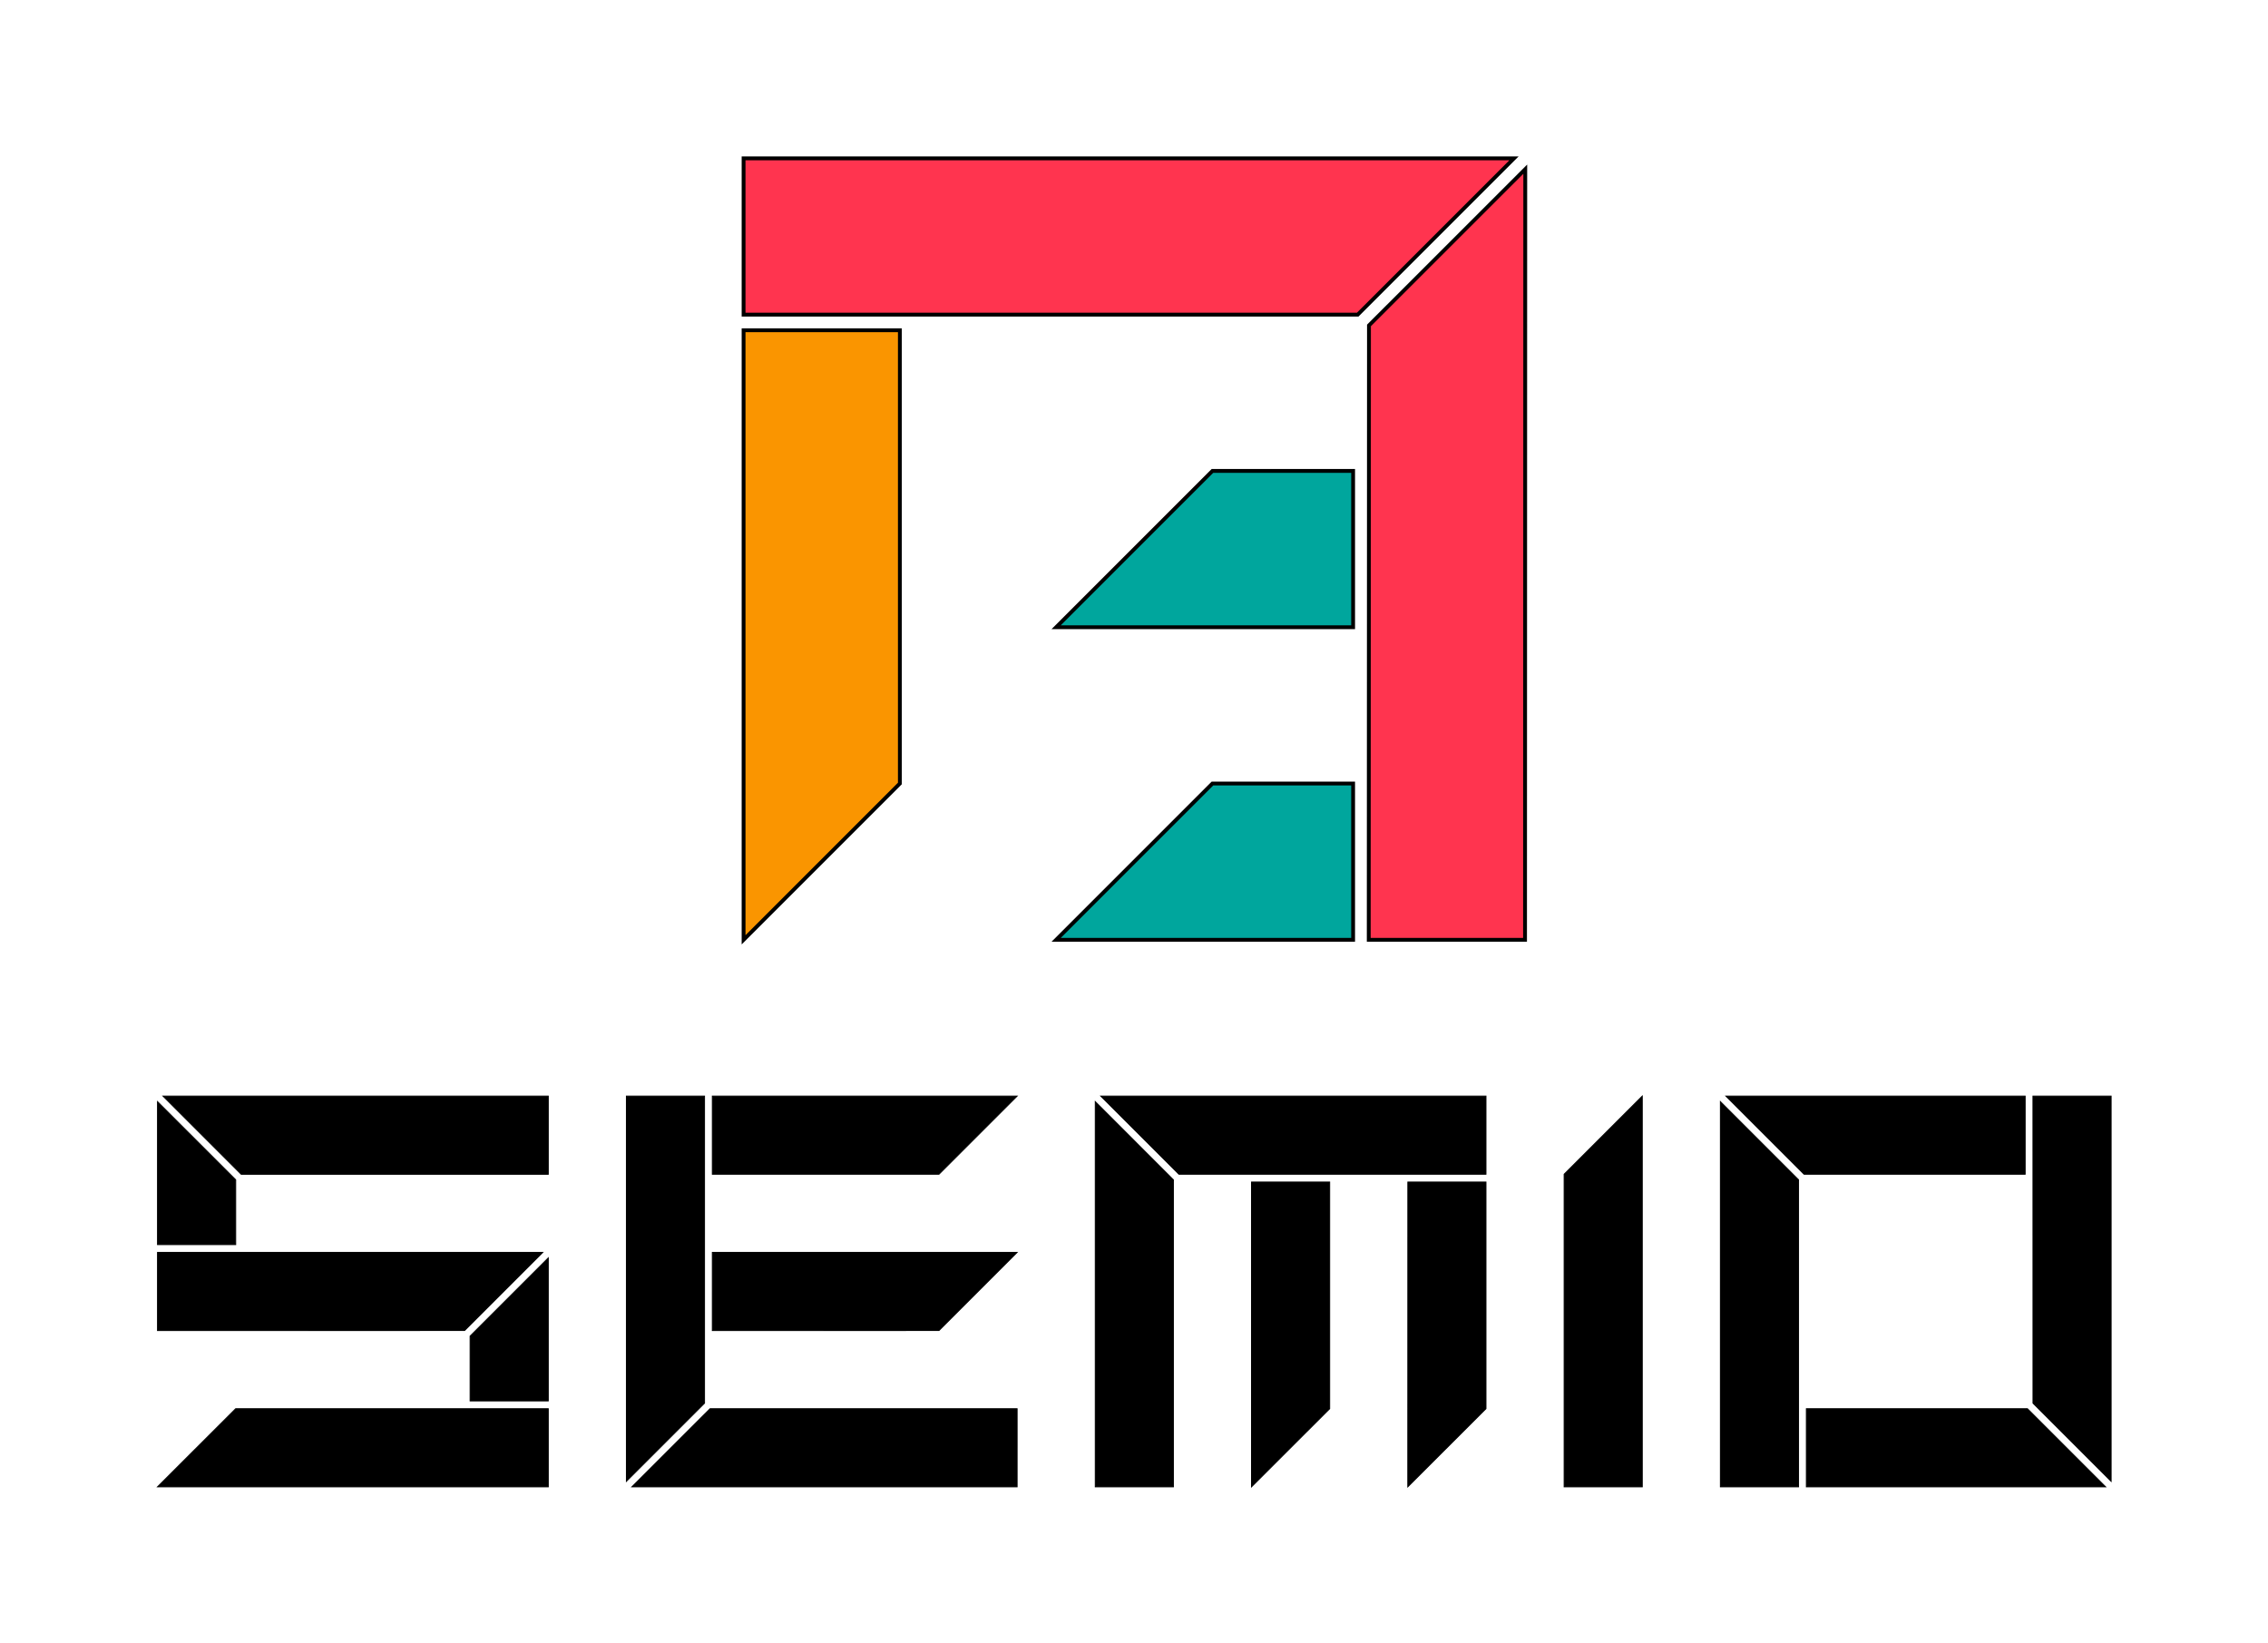
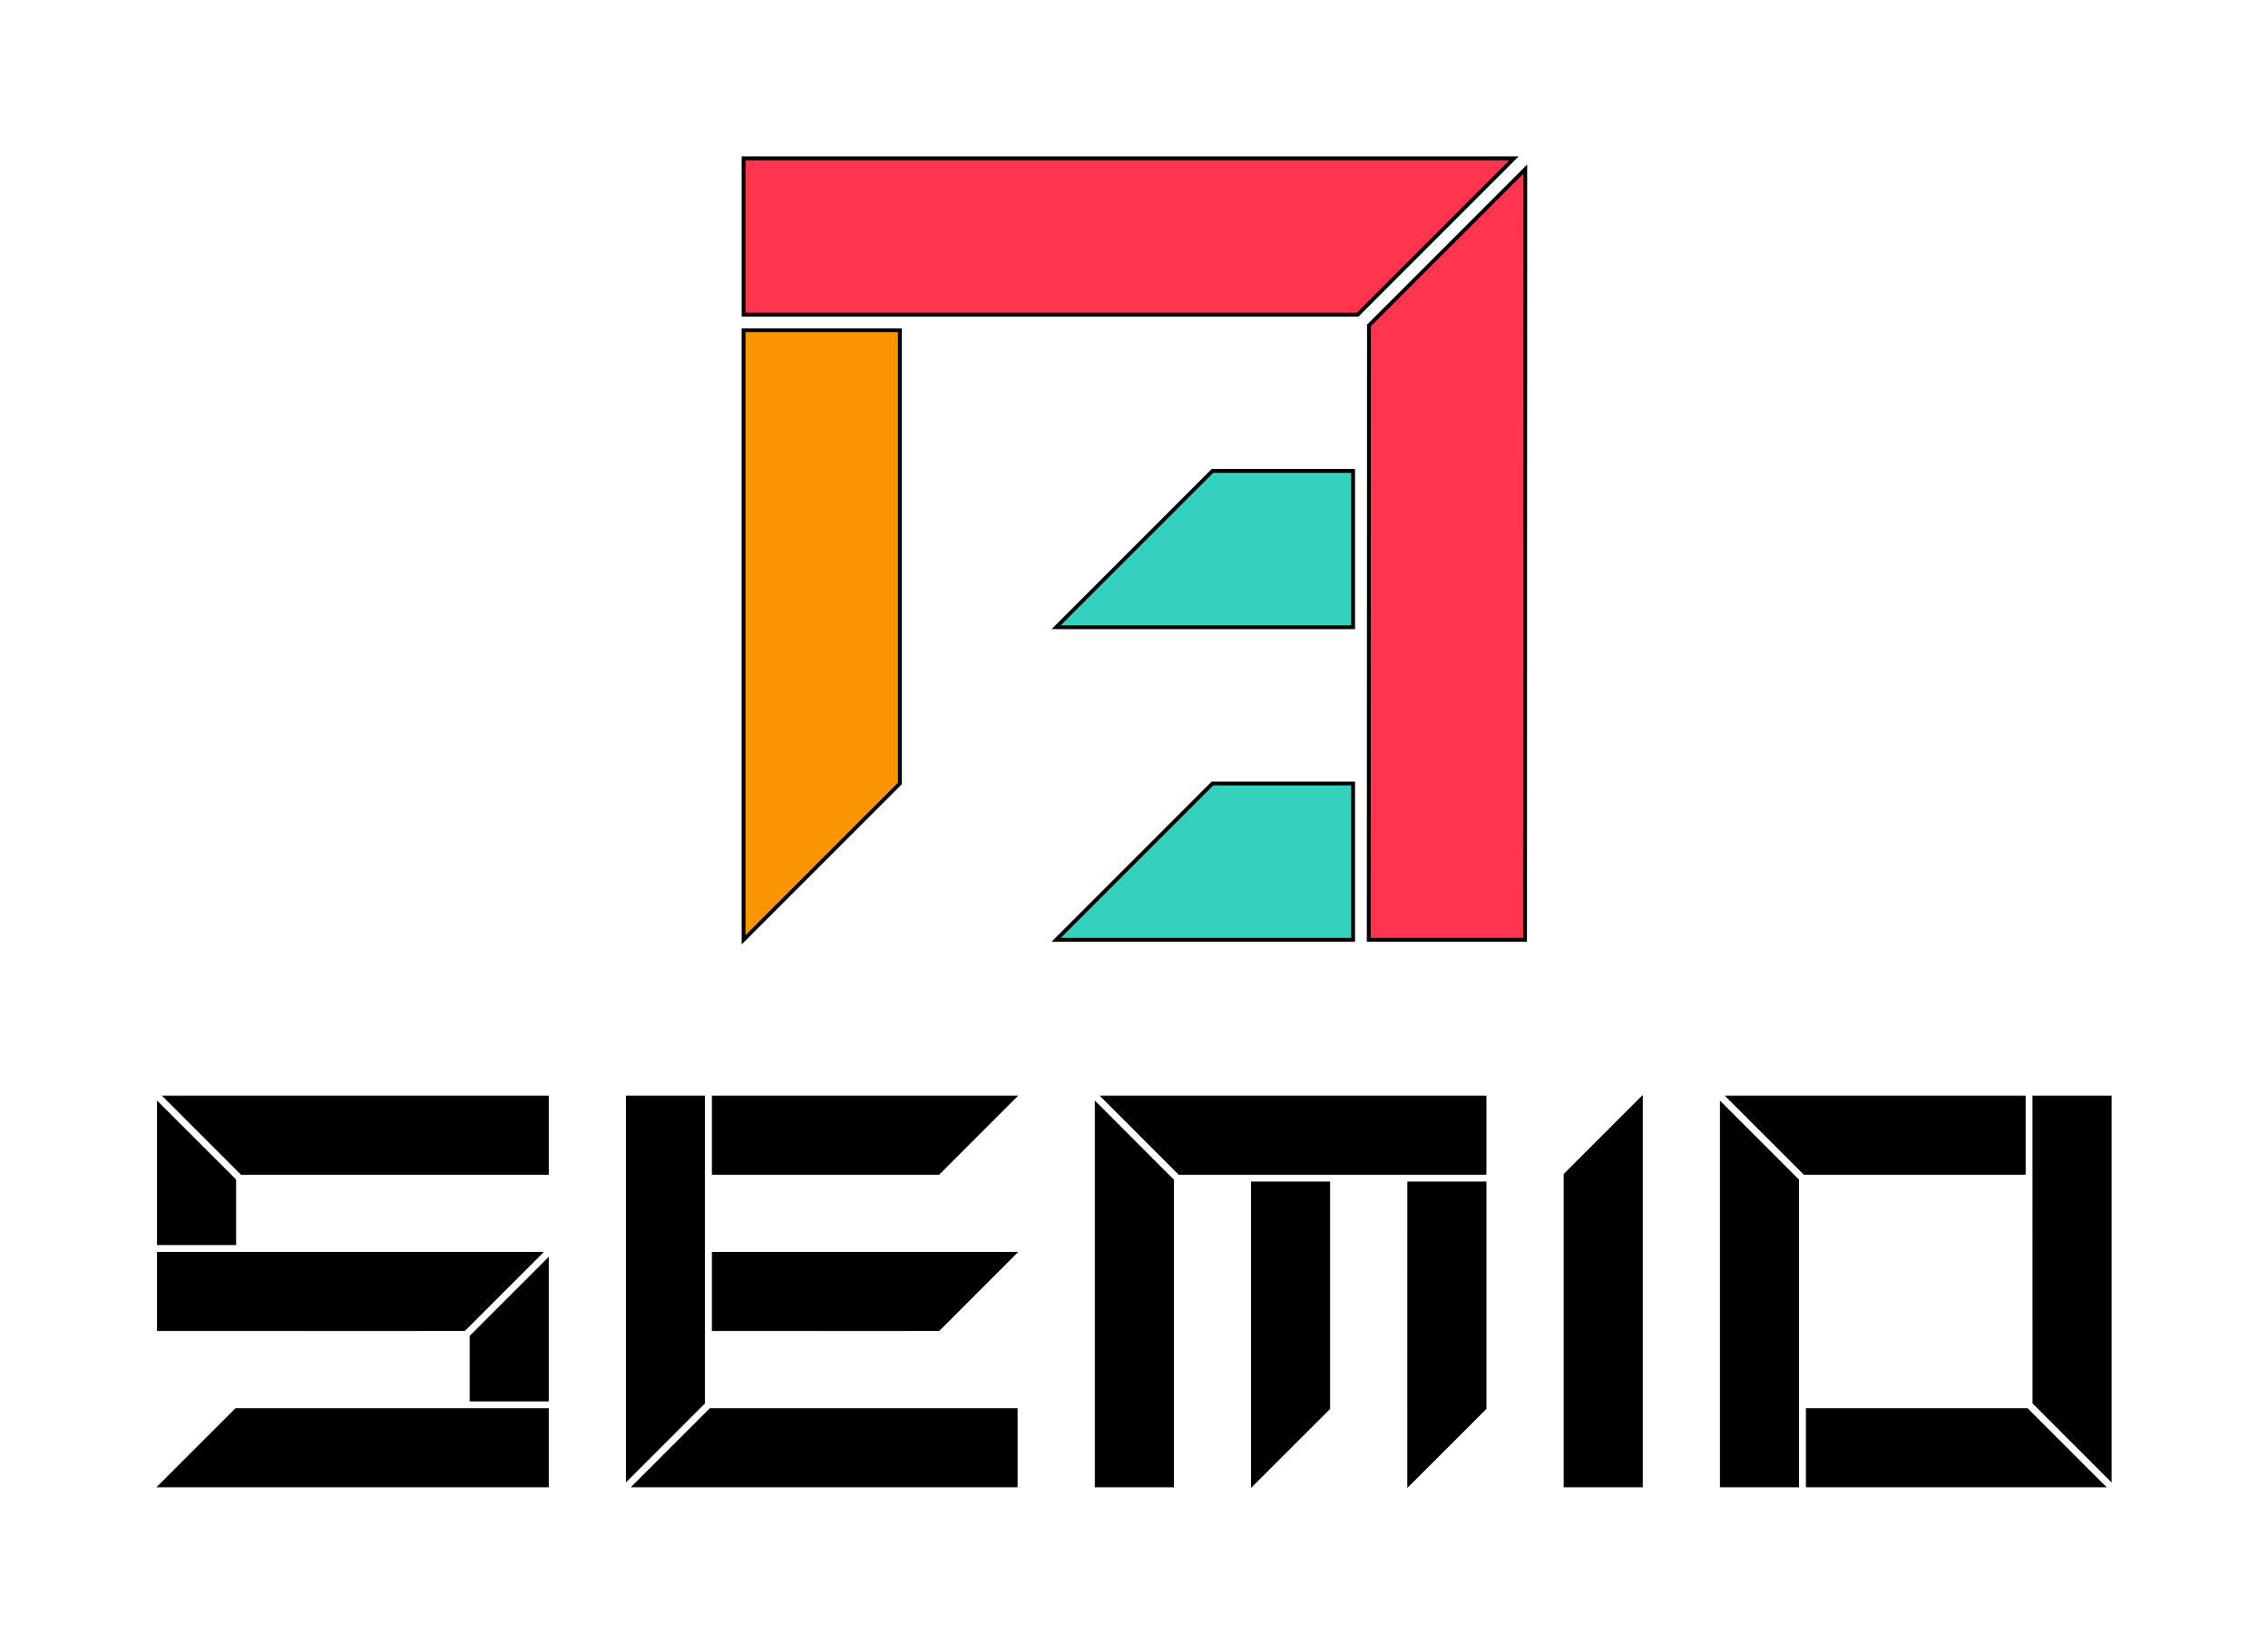
<svg xmlns="http://www.w3.org/2000/svg" width="290pt" height="210pt" viewBox="0 0 290 210" overflow="visible" version="1.1" id="svg106">
  <defs id="defs110" />
  <g id="layer2" transform="translate(0.2898061,0.4999998)">
    <g id="layer10">
      <g id="layer19">
        <g id="layer20">
          <path d="m 219.689,189.608 v -49.253 l 9.995,9.995 v 39.258 z" stroke="#000000" stroke-width="0.118" fill-opacity="0" id="path60" style="fill:#000000;fill-opacity:1" />
          <path d="m 258.658,139.65 h -38.259 l 9.99,9.99 h 28.27 z" stroke="#000000" stroke-width="0.118" fill-opacity="0" id="path64" style="fill:#000000;fill-opacity:1" />
        </g>
        <g id="layer21">
          <path d="m 269.651,139.65 v 49.253 l -9.99,-9.99 -0.005,-39.263 z" stroke="#000000" stroke-width="0.118" fill-opacity="0" id="path62" style="fill:#000000;fill-opacity:1" />
          <path d="m 230.682,189.608 h 38.264 l -9.995,-9.99 h -28.27 z" stroke="#000000" stroke-width="0.118" fill-opacity="0" id="path66" style="fill:#000000;fill-opacity:1" />
        </g>
      </g>
    </g>
    <g id="layer9">
      <path d="m 209.699,189.608 v -49.958 l -9.99,9.99 v 39.968 z" stroke="#000000" stroke-width="0.118" fill-opacity="0" id="path68" style="fill:#000000;fill-opacity:1" />
    </g>
    <g id="layer8">
      <g id="layer17">
        <path d="m 179.725,150.638 -0.005,38.969 9.995,-9.99 v -28.98 z" stroke="#000000" stroke-width="0.118" fill-opacity="0" id="path70" style="fill:#000000;fill-opacity:1" />
        <path d="m 159.736,150.638 v 38.969 l 9.995,-9.99 v -28.98 z" stroke="#000000" stroke-width="0.118" fill-opacity="0" id="path72" style="fill:#000000;fill-opacity:1" />
      </g>
      <g id="layer18">
        <path d="m 139.757,189.608 v -49.253 l 9.99,9.995 v 39.258 z" stroke="#000000" stroke-width="0.118" fill-opacity="0" id="path74" style="fill:#000000;fill-opacity:1" />
        <path d="m 189.715,139.65 h -49.253 l 9.99,9.99 h 39.263 z" stroke="#000000" stroke-width="0.118" fill-opacity="0" id="path76" style="fill:#000000;fill-opacity:1" />
      </g>
    </g>
    <g id="layer7">
      <g id="layer15">
        <path d="M 129.762,189.608 H 80.51 l 9.995,-9.99 h 39.258 z" stroke="#000000" stroke-width="0.118" fill-opacity="0" id="path82" style="fill:#000000;fill-opacity:1" />
        <path d="m 79.805,139.65 v 49.253 l 9.99,-9.99 v -39.263 z" stroke="#000000" stroke-width="0.118" fill-opacity="0" id="path84" style="fill:#000000;fill-opacity:1" />
      </g>
      <g id="layer16">
        <path d="m 90.793,139.65 h 38.969 l -9.99,9.99 H 90.793 Z" stroke="#000000" stroke-width="0.118" fill-opacity="0" id="path78" style="fill:#000000;fill-opacity:1" />
        <path d="m 90.793,159.634 h 38.969 l -9.99,9.99 -28.98,0.005 z" stroke="#000000" stroke-width="0.118" fill-opacity="0" id="path80" style="fill:#000000;fill-opacity:1" />
      </g>
    </g>
    <g id="layer6">
      <g id="layer11">
        <g id="layer12">
          <path d="m 19.852,140.36 9.995,9.99 v 8.286 h -9.995 z" stroke="#000000" stroke-width="0.118" fill-opacity="0" id="path86" style="fill:#000000;fill-opacity:1" />
          <path d="M 69.815,139.65 H 20.557 l 9.995,9.995 h 39.263 z" stroke="#000000" stroke-width="0.118" fill-opacity="0" id="path88" style="fill:#000000;fill-opacity:1" />
        </g>
        <g id="layer13">
          <path d="m 69.815,160.339 -9.995,9.995 v 8.286 h 9.995 z" stroke="#000000" stroke-width="0.118" fill-opacity="0" id="path90" style="fill:#000000;fill-opacity:1" />
          <path d="m 19.852,159.634 h 49.253 l -9.99,9.99 -39.263,0.005 z" stroke="#000000" stroke-width="0.118" fill-opacity="0" id="path92" style="fill:#000000;fill-opacity:1" />
        </g>
      </g>
      <g id="layer14">
        <path d="M 69.815,189.608 H 19.852 l 9.995,-9.99 h 39.968 z" stroke="#000000" stroke-width="0.118" fill-opacity="0" id="path94" style="fill:#000000;fill-opacity:1" />
      </g>
    </g>
  </g>
  <g id="layer1" style="stroke:#000000;stroke-width:1;stroke-dasharray:none;stroke-opacity:1" transform="translate(0.2898061,0.4999998)">
    <g id="layer3" style="fill:#fa9500;fill-opacity:1;stroke:#000000;stroke-width:1;stroke-dasharray:none;stroke-opacity:1">
      <path d="m 94.789,41.727 v 77.939 L 114.773,99.681 V 41.727 Z" stroke="#000000" stroke-width="0.24" fill-opacity="0" id="path100" style="fill:#fa9500;fill-opacity:1;stroke:#000000;stroke-width:0.49;stroke-dasharray:none;stroke-opacity:1" />
    </g>
    <g id="layer4" style="fill:#ff344f;fill-opacity:1;stroke:#000000;stroke-width:1;stroke-dasharray:none;stroke-opacity:1">
      <path d="m 194.71,119.666 0.029,-98.535 -19.984,19.979 -0.029,78.556 z" stroke="#000000" stroke-width="0.24" fill-opacity="0" id="path102" style="fill:#ff344f;fill-opacity:1;stroke:#000000;stroke-width:0.49;stroke-dasharray:none;stroke-opacity:1" />
      <path d="M 94.789,19.745 H 193.299 L 173.315,39.729 H 94.789 Z" stroke="#000000" stroke-width="0.24" fill-opacity="0" id="path104" style="fill:#ff344f;fill-opacity:1;stroke:#000000;stroke-width:0.49;stroke-dasharray:none;stroke-opacity:1" />
    </g>
-     <g id="layer5" style="fill:#00a69d;fill-opacity:1;stroke:#000000;stroke-width:1;stroke-dasharray:none;stroke-opacity:1">
-       <path d="m 134.757,119.666 19.984,-19.984 h 17.986 v 19.984 z" stroke="#000000" stroke-width="0.24" fill-opacity="0" id="path96" style="fill:#00a69d;fill-opacity:1;stroke:#000000;stroke-width:0.49;stroke-dasharray:none;stroke-opacity:1" />
-       <path d="m 134.757,79.697 19.984,-19.984 h 17.986 v 19.984 z" stroke="#000000" stroke-width="0.24" fill-opacity="0" id="path98" style="fill:#00a69d;fill-opacity:1;stroke:#000000;stroke-width:0.49;stroke-dasharray:none;stroke-opacity:1" />
+     <g id="layer5" style="fill:#34d1bf;fill-opacity:1;stroke:#000000;stroke-width:1;stroke-dasharray:none;stroke-opacity:1">
+       <path d="m 134.757,119.666 19.984,-19.984 h 17.986 v 19.984 z" stroke="#000000" stroke-width="0.24" fill-opacity="0" id="path96" style="fill:#34d1bf;fill-opacity:1;stroke:#000000;stroke-width:0.49;stroke-dasharray:none;stroke-opacity:1" />
+       <path d="m 134.757,79.697 19.984,-19.984 h 17.986 v 19.984 z" stroke="#000000" stroke-width="0.24" fill-opacity="0" id="path98" style="fill:#34d1bf;fill-opacity:1;stroke:#000000;stroke-width:0.49;stroke-dasharray:none;stroke-opacity:1" />
    </g>
  </g>
</svg>
